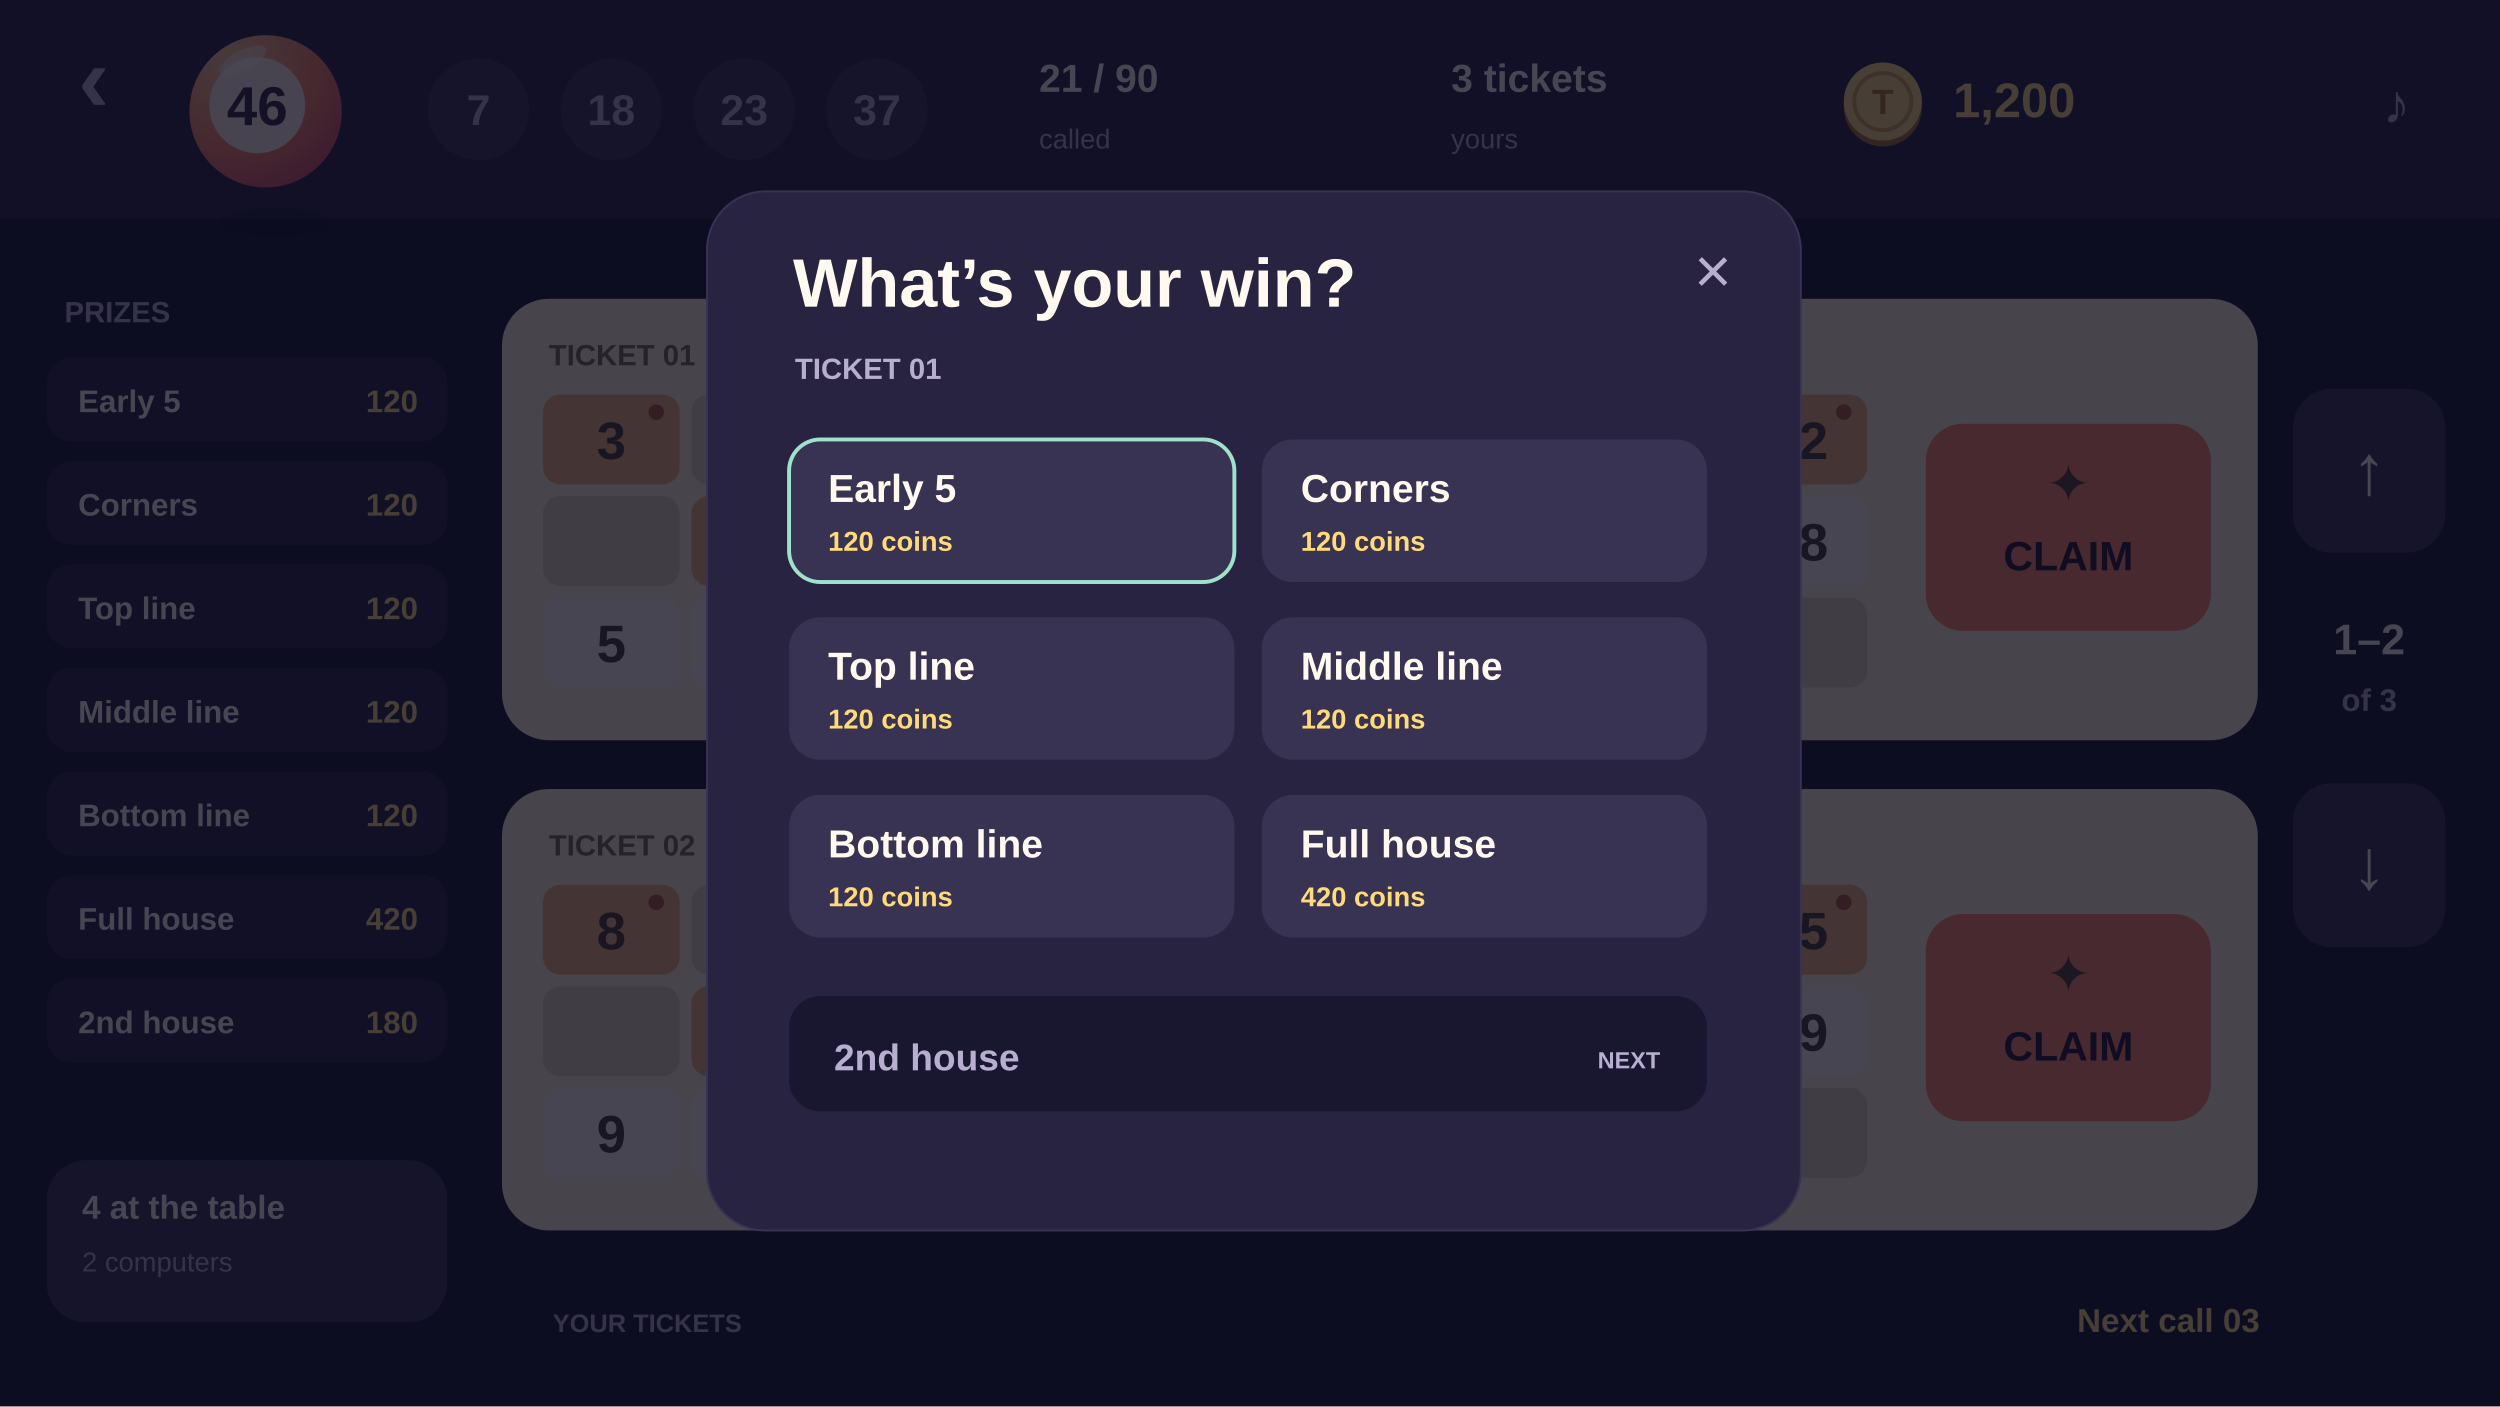
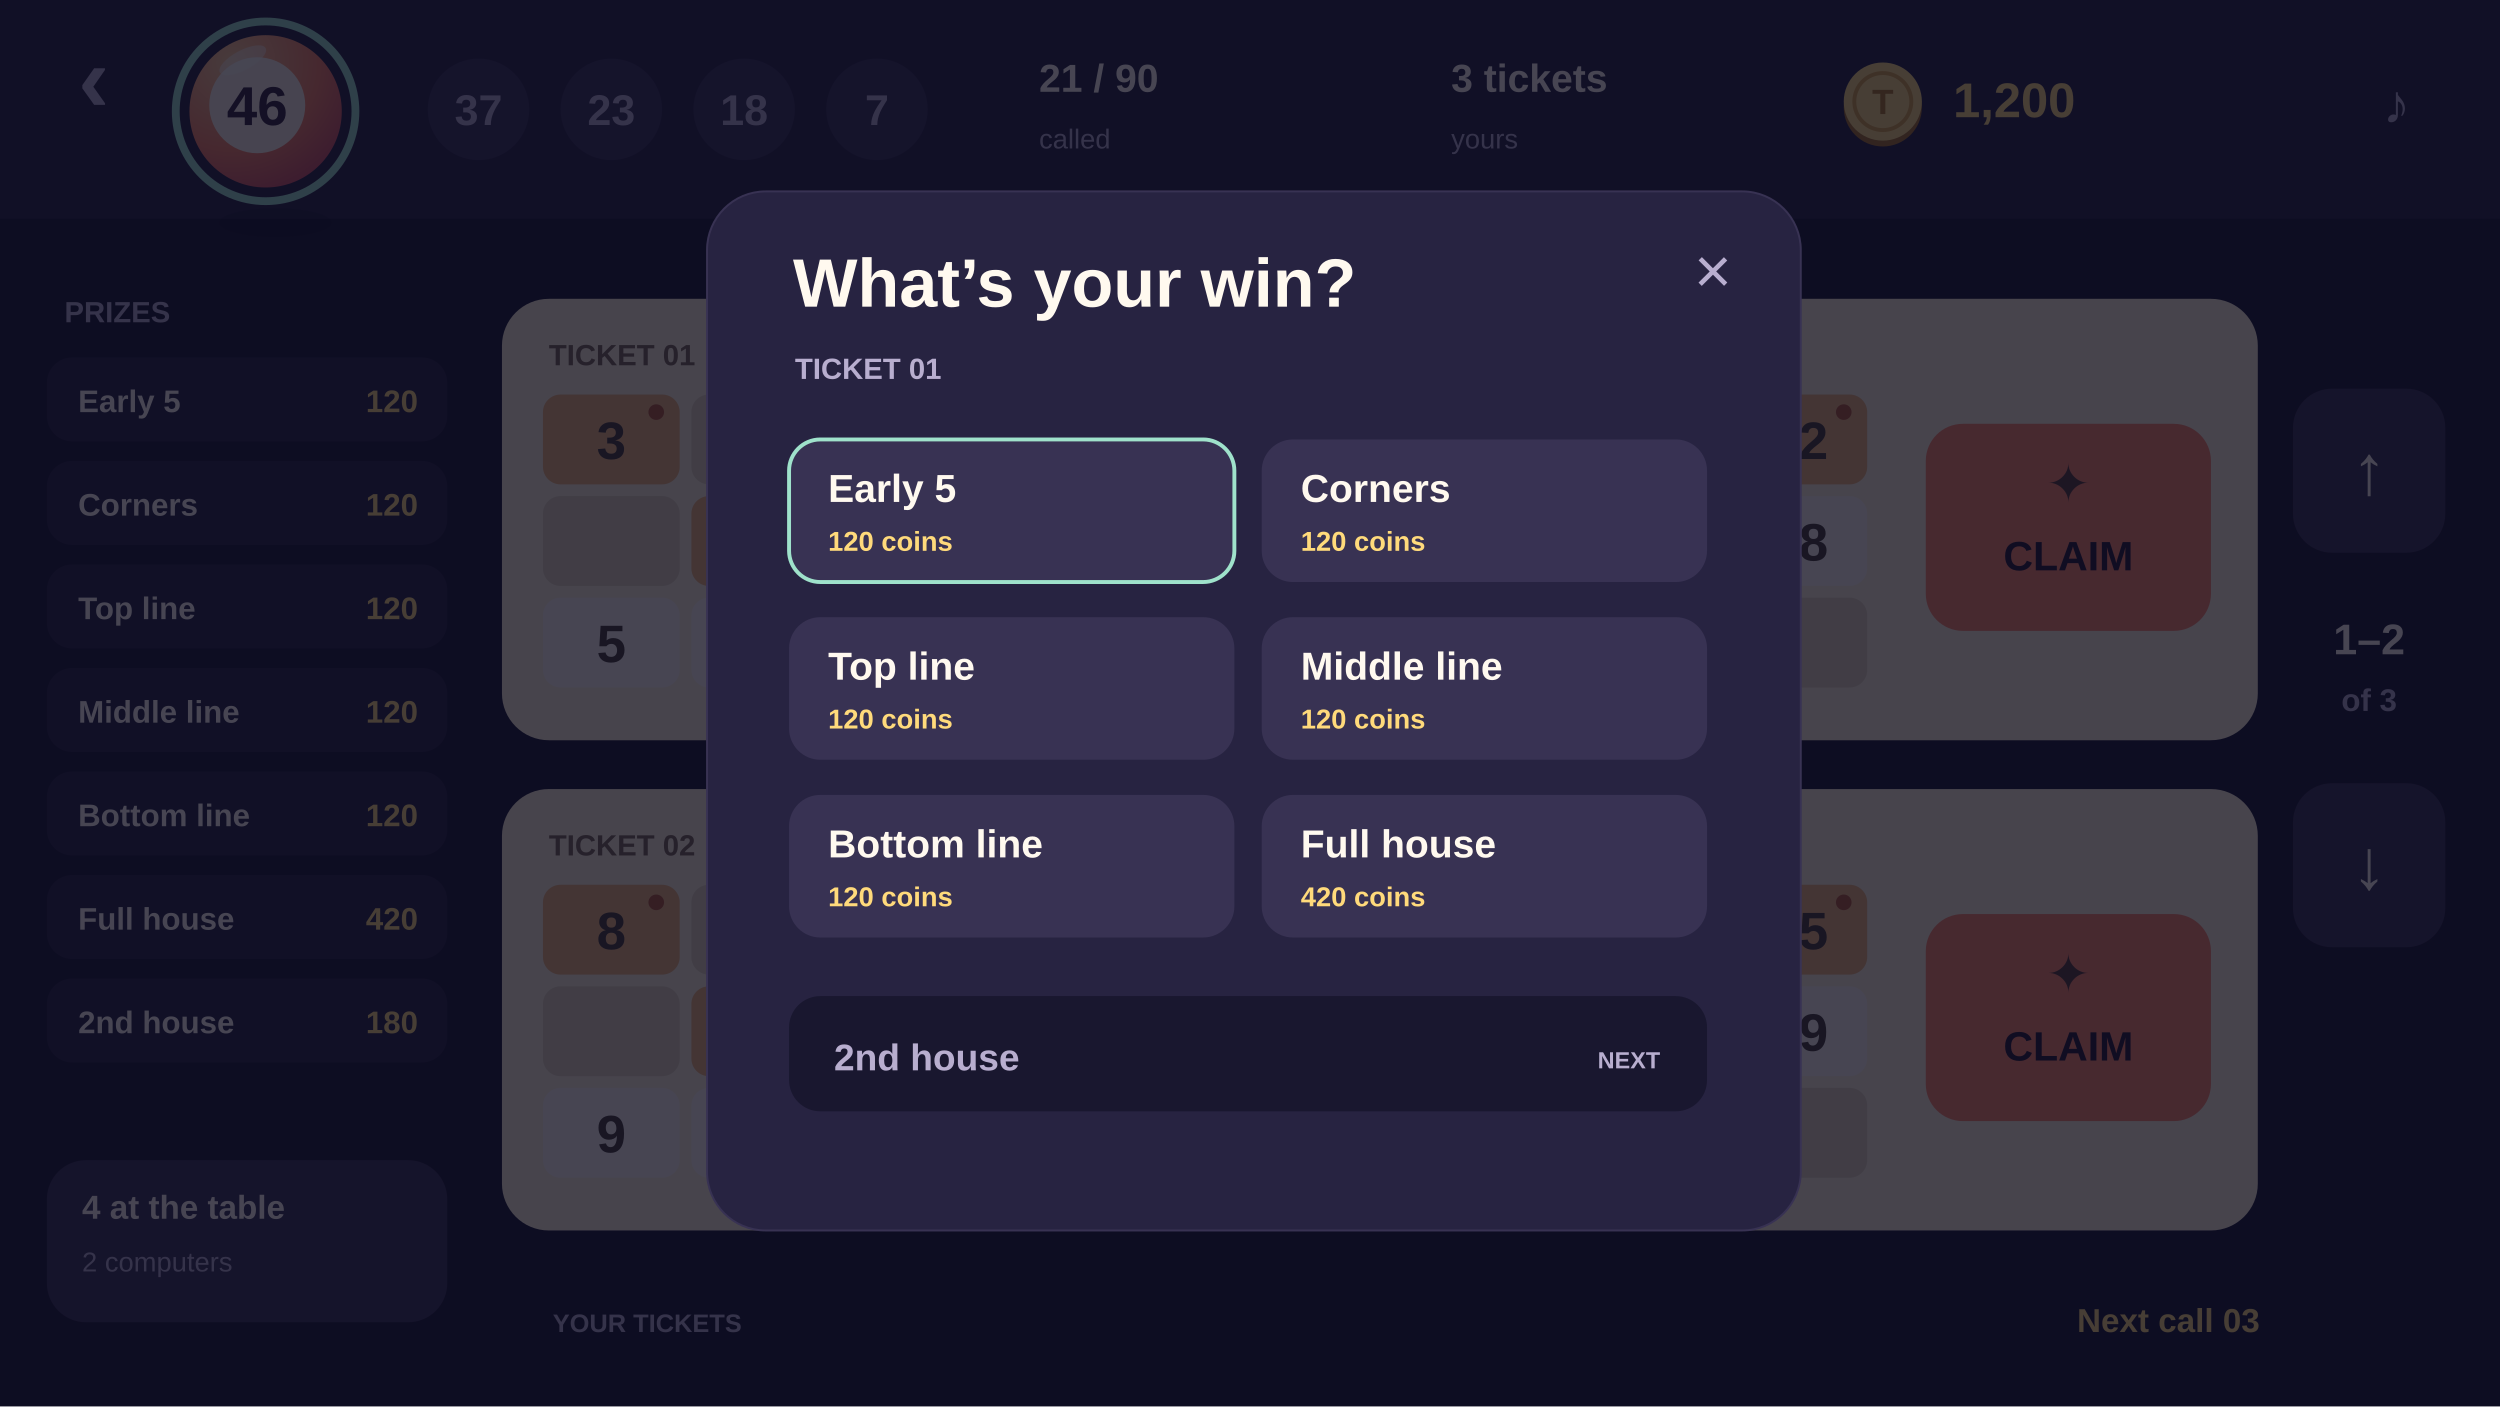
<svg xmlns="http://www.w3.org/2000/svg" width="1280" height="720" viewBox="0 0 1280 720">
  <defs>
    <radialGradient id="coral" cx=".28" cy=".18" r=".95">
      <stop stop-color="#FFCF97" />
      <stop offset=".6" stop-color="#FC8464" />
      <stop offset="1" stop-color="#CD4A63" />
    </radialGradient>
    <radialGradient id="mint" cx=".3" cy=".2" r=".95">
      <stop stop-color="#DCF7BA" />
      <stop offset=".65" stop-color="#89D6BE" />
      <stop offset="1" stop-color="#42A69D" />
    </radialGradient>
    <radialGradient id="gold" cx=".3" cy=".2" r=".95">
      <stop stop-color="#FFF0B3" />
      <stop offset=".65" stop-color="#FFD477" />
      <stop offset="1" stop-color="#DF9952" />
    </radialGradient>
  </defs>
  <rect x="0" y="0" width="1280" height="720" rx="0" fill="#19172F" stroke="none" stroke-width="1" />
  <rect x="0" y="0" width="1280" height="112" rx="0" fill="#272341" stroke="none" stroke-width="1" />
  <g id="Lobby" data-action="lobby" role="button" tabindex="0" aria-label="Lobby">
    <text x="40" y="57" font-family="Arial, sans-serif" font-size="48" font-weight="600" fill="#B8AECF" text-anchor="start">‹</text>
  </g>
-   <g transform="rotate(0 136 57)" class="float-ball">
-     <ellipse cx="141" cy="114" rx="28.86" ry="7.41" fill="#060515" opacity=".18" />
-     <circle cx="136" cy="57" r="39" fill="url(#coral)" />
-     <circle cx="131.71" cy="53.88" r="24.57" fill="#FFF5E6" />
-     <text x="131.71" y="64.02" font-family="Arial, sans-serif" font-size="28" font-weight="900" fill="#34243D" text-anchor="middle">46</text>
-     <ellipse cx="124.3" cy="30.87" rx="13.26" ry="5.07" fill="#FFFFFF" opacity=".45" transform="rotate(-28 124.3 30.87)" />
-   </g>
-   <circle cx="245" cy="56" r="26" fill="#383253" />
-   <text x="245" y="64" font-family="Arial, sans-serif" font-size="22" font-weight="800" fill="#B8AECF" text-anchor="middle">7</text>
-   <circle cx="313" cy="56" r="26" fill="#383253" />
-   <text x="313" y="64" font-family="Arial, sans-serif" font-size="22" font-weight="800" fill="#B8AECF" text-anchor="middle">18</text>
-   <circle cx="381" cy="56" r="26" fill="#383253" />
-   <text x="381" y="64" font-family="Arial, sans-serif" font-size="22" font-weight="800" fill="#B8AECF" text-anchor="middle">23</text>
-   <circle cx="449" cy="56" r="26" fill="#383253" />
-   <text x="449" y="64" font-family="Arial, sans-serif" font-size="22" font-weight="800" fill="#B8AECF" text-anchor="middle">37</text>
+   <g id="live-call">
+     <g transform="rotate(0 136 57)" class="float-ball">
+       <ellipse cx="141" cy="114" rx="28.86" ry="7.41" fill="#060515" opacity=".18" />
+       <circle cx="136" cy="57" r="39" fill="url(#coral)" />
+       <circle cx="131.71" cy="53.88" r="24.57" fill="#FFF5E6" />
+       <text x="131.71" y="64.02" font-family="Arial, sans-serif" font-size="28" font-weight="900" fill="#34243D" text-anchor="middle">46</text>
+       <ellipse cx="124.3" cy="30.87" rx="13.26" ry="5.07" fill="#FFFFFF" opacity=".45" transform="rotate(-28 124.3 30.87)" />
+     </g>
+   </g>
+   <path id="call-ring" d="M 136 11 A 46 46 0 1 1 135.971 11.000" fill="none" stroke="#9FE2CB" stroke-width="4" stroke-linecap="round" />
+   <g id="recent-slot-0">
+     <circle cx="245" cy="56" r="26" fill="#383253" />
+     <text x="245" y="64" font-family="Arial, sans-serif" font-size="22" font-weight="800" fill="#B8AECF" text-anchor="middle" id="recent-0">37</text>
+   </g>
+   <g id="recent-slot-1">
+     <circle cx="313" cy="56" r="26" fill="#383253" />
+     <text x="313" y="64" font-family="Arial, sans-serif" font-size="22" font-weight="800" fill="#B8AECF" text-anchor="middle" id="recent-1">23</text>
+   </g>
+   <g id="recent-slot-2">
+     <circle cx="381" cy="56" r="26" fill="#383253" />
+     <text x="381" y="64" font-family="Arial, sans-serif" font-size="22" font-weight="800" fill="#B8AECF" text-anchor="middle" id="recent-2">18</text>
+   </g>
+   <g id="recent-slot-3">
+     <circle cx="449" cy="56" r="26" fill="#383253" />
+     <text x="449" y="64" font-family="Arial, sans-serif" font-size="22" font-weight="800" fill="#B8AECF" text-anchor="middle" id="recent-3">7</text>
+   </g>
  <text x="532" y="47" font-family="Arial, sans-serif" font-size="20" font-weight="800" fill="#FFF9EF" text-anchor="start">21 / 90</text>
  <text x="532" y="76" font-family="Arial, sans-serif" font-size="14" font-weight="500" fill="#B8AECF" text-anchor="start">called</text>
  <text x="743" y="47" font-family="Arial, sans-serif" font-size="20" font-weight="800" fill="#FFF9EF" text-anchor="start">3 tickets</text>
  <text x="743" y="76" font-family="Arial, sans-serif" font-size="14" font-weight="500" fill="#B8AECF" text-anchor="start">yours</text>
  <circle cx="964" cy="55" r="20" fill="#AA7426" />
  <circle cx="964" cy="52" r="20" fill="#FFDC7C" />
  <circle cx="964" cy="52" r="14.6" fill="none" stroke="#DDA743" stroke-width="2" />
  <text x="964" y="58.4" font-family="Arial, sans-serif" font-size="18" font-weight="900" fill="#B37D24" text-anchor="middle">T</text>
  <text x="1000" y="60" font-family="Arial, sans-serif" font-size="25" font-weight="900" fill="#FFDA7B" text-anchor="start" id="round-pool">1,200</text>
  <g id="Sound" data-action="sound" role="button" tabindex="0" aria-label="Sound">
    <text x="1220" y="63" font-family="Arial, sans-serif" font-size="28" font-weight="600" fill="#B8AECF" text-anchor="start">♪</text>
  </g>
  <text x="33" y="165" font-family="Arial, sans-serif" font-size="15" font-weight="800" fill="#B8AECF" text-anchor="start">PRIZES</text>
  <g id="prize-0">
    <rect x="24" y="183" width="205" height="43" rx="13" fill="#272341" stroke="none" stroke-width="1" />
    <text x="40" y="211" font-family="Arial, sans-serif" font-size="16" font-weight="700" fill="#FFF9EF" text-anchor="start">Early 5</text>
    <text x="214" y="211" font-family="Arial, sans-serif" font-size="16" font-weight="800" fill="#FFDA7B" text-anchor="end">120</text>
  </g>
  <g id="prize-1">
    <rect x="24" y="236" width="205" height="43" rx="13" fill="#272341" stroke="none" stroke-width="1" />
    <text x="40" y="264" font-family="Arial, sans-serif" font-size="16" font-weight="700" fill="#FFF9EF" text-anchor="start">Corners</text>
    <text x="214" y="264" font-family="Arial, sans-serif" font-size="16" font-weight="800" fill="#FFDA7B" text-anchor="end">120</text>
  </g>
  <g id="prize-2">
    <rect x="24" y="289" width="205" height="43" rx="13" fill="#272341" stroke="none" stroke-width="1" />
    <text x="40" y="317" font-family="Arial, sans-serif" font-size="16" font-weight="700" fill="#FFF9EF" text-anchor="start">Top line</text>
    <text x="214" y="317" font-family="Arial, sans-serif" font-size="16" font-weight="800" fill="#FFDA7B" text-anchor="end">120</text>
  </g>
  <g id="prize-3">
    <rect x="24" y="342" width="205" height="43" rx="13" fill="#272341" stroke="none" stroke-width="1" />
    <text x="40" y="370" font-family="Arial, sans-serif" font-size="16" font-weight="700" fill="#FFF9EF" text-anchor="start">Middle line</text>
    <text x="214" y="370" font-family="Arial, sans-serif" font-size="16" font-weight="800" fill="#FFDA7B" text-anchor="end">120</text>
  </g>
  <g id="prize-4">
    <rect x="24" y="395" width="205" height="43" rx="13" fill="#272341" stroke="none" stroke-width="1" />
    <text x="40" y="423" font-family="Arial, sans-serif" font-size="16" font-weight="700" fill="#FFF9EF" text-anchor="start">Bottom line</text>
    <text x="214" y="423" font-family="Arial, sans-serif" font-size="16" font-weight="800" fill="#FFDA7B" text-anchor="end">120</text>
  </g>
  <g id="prize-5">
    <rect x="24" y="448" width="205" height="43" rx="13" fill="#272341" stroke="none" stroke-width="1" />
    <text x="40" y="476" font-family="Arial, sans-serif" font-size="16" font-weight="700" fill="#FFF9EF" text-anchor="start">Full house</text>
    <text x="214" y="476" font-family="Arial, sans-serif" font-size="16" font-weight="800" fill="#FFDA7B" text-anchor="end">420</text>
  </g>
  <g id="prize-6">
    <rect x="24" y="501" width="205" height="43" rx="13" fill="#272341" stroke="none" stroke-width="1" />
    <text x="40" y="529" font-family="Arial, sans-serif" font-size="16" font-weight="700" fill="#FFF9EF" text-anchor="start">2nd house</text>
    <text x="214" y="529" font-family="Arial, sans-serif" font-size="16" font-weight="800" fill="#FFDA7B" text-anchor="end">180</text>
  </g>
  <g id="Players" data-action="players" role="button" tabindex="0" aria-label="Players">
    <rect x="24" y="594" width="205" height="83" rx="20" fill="#383253" stroke="none" stroke-width="1" />
    <text x="42" y="624" font-family="Arial, sans-serif" font-size="17" font-weight="800" fill="#FFF9EF" text-anchor="start">4 at the table</text>
    <text x="42" y="651" font-family="Arial, sans-serif" font-size="14" font-weight="500" fill="#B8AECF" text-anchor="start">2 computers</text>
  </g>
  <g id="ticket-1">
    <rect x="257" y="153" width="899" height="226" rx="24" fill="#FFF3D8" stroke="none" stroke-width="1" />
    <text x="281" y="187" font-family="Arial, sans-serif" font-size="15" font-weight="800" fill="#7C6952" text-anchor="start">TICKET 01</text>
    <g id="Number-3" data-action="dab-3" role="button" tabindex="0" aria-label="Number 3">
      <rect x="278" y="202" width="70" height="46" rx="9" fill="#F2B878" stroke="none" stroke-width="1" />
      <text x="313" y="235" font-family="Arial, sans-serif" font-size="27" font-weight="900" fill="#463B35" text-anchor="middle">3</text>
      <circle cx="336" cy="211" r="4" fill="#B85A35" />
    </g>
    <g id="Blank-0-0-1">
      <rect x="354" y="202" width="70" height="46" rx="9" fill="#E6D9BB" stroke="none" stroke-width="1" />
    </g>
    <g id="Number-22" data-action="dab-22" role="button" tabindex="0" aria-label="Number 22">
      <rect x="430" y="202" width="70" height="46" rx="9" fill="#F2B878" stroke="none" stroke-width="1" />
      <text x="465" y="235" font-family="Arial, sans-serif" font-size="27" font-weight="900" fill="#463B35" text-anchor="middle">22</text>
      <circle cx="488" cy="211" r="4" fill="#B85A35" />
    </g>
    <g id="Blank-0-0-3">
      <rect x="506" y="202" width="70" height="46" rx="9" fill="#E6D9BB" stroke="none" stroke-width="1" />
    </g>
    <g id="Number-44" data-action="dab-44" role="button" tabindex="0" aria-label="Number 44">
      <rect x="582" y="202" width="70" height="46" rx="9" fill="#F2B878" stroke="none" stroke-width="1" />
      <text x="617" y="235" font-family="Arial, sans-serif" font-size="27" font-weight="900" fill="#463B35" text-anchor="middle">44</text>
      <circle cx="640" cy="211" r="4" fill="#B85A35" />
    </g>
    <g id="Blank-0-0-5">
      <rect x="658" y="202" width="70" height="46" rx="9" fill="#E6D9BB" stroke="none" stroke-width="1" />
    </g>
    <g id="Number-61" data-action="dab-61" role="button" tabindex="0" aria-label="Number 61">
      <rect x="734" y="202" width="70" height="46" rx="9" fill="#FFF9EF" stroke="none" stroke-width="1" />
      <text x="769" y="235" font-family="Arial, sans-serif" font-size="27" font-weight="900" fill="#463B35" text-anchor="middle">61</text>
    </g>
    <g id="Blank-0-0-7">
      <rect x="810" y="202" width="70" height="46" rx="9" fill="#E6D9BB" stroke="none" stroke-width="1" />
    </g>
    <g id="Number-82" data-action="dab-82" role="button" tabindex="0" aria-label="Number 82">
      <rect x="886" y="202" width="70" height="46" rx="9" fill="#F2B878" stroke="none" stroke-width="1" />
      <text x="921" y="235" font-family="Arial, sans-serif" font-size="27" font-weight="900" fill="#463B35" text-anchor="middle">82</text>
      <circle cx="944" cy="211" r="4" fill="#B85A35" />
    </g>
    <g id="Blank-0-1-0">
      <rect x="278" y="254" width="70" height="46" rx="9" fill="#E6D9BB" stroke="none" stroke-width="1" />
    </g>
    <g id="Number-12" data-action="dab-12" role="button" tabindex="0" aria-label="Number 12">
      <rect x="354" y="254" width="70" height="46" rx="9" fill="#F2B878" stroke="none" stroke-width="1" />
      <text x="389" y="287" font-family="Arial, sans-serif" font-size="27" font-weight="900" fill="#463B35" text-anchor="middle">12</text>
      <circle cx="412" cy="263" r="4" fill="#B85A35" />
    </g>
    <g id="Blank-0-1-2">
      <rect x="430" y="254" width="70" height="46" rx="9" fill="#E6D9BB" stroke="none" stroke-width="1" />
    </g>
    <g id="Number-31" data-action="dab-31" role="button" tabindex="0" aria-label="Number 31">
      <rect x="506" y="254" width="70" height="46" rx="9" fill="#FFF9EF" stroke="none" stroke-width="1" />
      <text x="541" y="287" font-family="Arial, sans-serif" font-size="27" font-weight="900" fill="#463B35" text-anchor="middle">31</text>
    </g>
    <g id="Number-45" data-action="dab-45" role="button" tabindex="0" aria-label="Number 45">
      <rect x="582" y="254" width="70" height="46" rx="9" fill="#FFF9EF" stroke="none" stroke-width="1" />
      <text x="617" y="287" font-family="Arial, sans-serif" font-size="27" font-weight="900" fill="#463B35" text-anchor="middle">45</text>
    </g>
    <g id="Blank-0-1-5">
      <rect x="658" y="254" width="70" height="46" rx="9" fill="#E6D9BB" stroke="none" stroke-width="1" />
    </g>
    <g id="Blank-0-1-6">
      <rect x="734" y="254" width="70" height="46" rx="9" fill="#E6D9BB" stroke="none" stroke-width="1" />
    </g>
    <g id="Number-72" data-action="dab-72" role="button" tabindex="0" aria-label="Number 72">
      <rect x="810" y="254" width="70" height="46" rx="9" fill="#F2B878" stroke="none" stroke-width="1" />
      <text x="845" y="287" font-family="Arial, sans-serif" font-size="27" font-weight="900" fill="#463B35" text-anchor="middle">72</text>
      <circle cx="868" cy="263" r="4" fill="#B85A35" />
    </g>
    <g id="Number-88" data-action="dab-88" role="button" tabindex="0" aria-label="Number 88">
      <rect x="886" y="254" width="70" height="46" rx="9" fill="#FFF9EF" stroke="none" stroke-width="1" />
      <text x="921" y="287" font-family="Arial, sans-serif" font-size="27" font-weight="900" fill="#463B35" text-anchor="middle">88</text>
    </g>
    <g id="Number-5" data-action="dab-5" role="button" tabindex="0" aria-label="Number 5">
      <rect x="278" y="306" width="70" height="46" rx="9" fill="#FFF9EF" stroke="none" stroke-width="1" />
      <text x="313" y="339" font-family="Arial, sans-serif" font-size="27" font-weight="900" fill="#463B35" text-anchor="middle">5</text>
    </g>
    <g id="Number-17" data-action="dab-17" role="button" tabindex="0" aria-label="Number 17">
      <rect x="354" y="306" width="70" height="46" rx="9" fill="#FFF9EF" stroke="none" stroke-width="1" />
      <text x="389" y="339" font-family="Arial, sans-serif" font-size="27" font-weight="900" fill="#463B35" text-anchor="middle">17</text>
    </g>
    <g id="Number-28" data-action="dab-28" role="button" tabindex="0" aria-label="Number 28">
      <rect x="430" y="306" width="70" height="46" rx="9" fill="#FFF9EF" stroke="none" stroke-width="1" />
      <text x="465" y="339" font-family="Arial, sans-serif" font-size="27" font-weight="900" fill="#463B35" text-anchor="middle">28</text>
    </g>
    <g id="Blank-0-2-3">
      <rect x="506" y="306" width="70" height="46" rx="9" fill="#E6D9BB" stroke="none" stroke-width="1" />
    </g>
    <g id="Blank-0-2-4">
      <rect x="582" y="306" width="70" height="46" rx="9" fill="#E6D9BB" stroke="none" stroke-width="1" />
    </g>
    <g id="Number-57" data-action="dab-57" role="button" tabindex="0" aria-label="Number 57">
      <rect x="658" y="306" width="70" height="46" rx="9" fill="#F2B878" stroke="none" stroke-width="1" />
      <text x="693" y="339" font-family="Arial, sans-serif" font-size="27" font-weight="900" fill="#463B35" text-anchor="middle">57</text>
      <circle cx="716" cy="315" r="4" fill="#B85A35" />
    </g>
    <g id="Number-69" data-action="dab-69" role="button" tabindex="0" aria-label="Number 69">
      <rect x="734" y="306" width="70" height="46" rx="9" fill="#F2B878" stroke="none" stroke-width="1" />
      <text x="769" y="339" font-family="Arial, sans-serif" font-size="27" font-weight="900" fill="#463B35" text-anchor="middle">69</text>
      <circle cx="792" cy="315" r="4" fill="#B85A35" />
    </g>
    <g id="Blank-0-2-7">
      <rect x="810" y="306" width="70" height="46" rx="9" fill="#E6D9BB" stroke="none" stroke-width="1" />
    </g>
    <g id="Blank-0-2-8">
      <rect x="886" y="306" width="70" height="46" rx="9" fill="#E6D9BB" stroke="none" stroke-width="1" />
    </g>
    <g id="Claim-ticket-1" data-action="claim" role="button" tabindex="0" aria-label="Claim ticket 1">
      <rect x="986" y="217" width="146" height="106" rx="19" fill="#FF8665" stroke="none" stroke-width="1" />
      <text x="1059" y="257" font-family="Arial, sans-serif" font-size="27" font-weight="600" fill="#593C34" text-anchor="middle">✦</text>
      <text x="1059" y="292" font-family="Arial, sans-serif" font-size="21" font-weight="900" fill="#24192E" text-anchor="middle">CLAIM</text>
    </g>
  </g>
  <g id="ticket-2">
    <rect x="257" y="404" width="899" height="226" rx="24" fill="#FFF3D8" stroke="none" stroke-width="1" />
    <text x="281" y="438" font-family="Arial, sans-serif" font-size="15" font-weight="800" fill="#7C6952" text-anchor="start">TICKET 02</text>
    <g id="Number-8" data-action="dab-8" role="button" tabindex="0" aria-label="Number 8">
      <rect x="278" y="453" width="70" height="46" rx="9" fill="#F2B878" stroke="none" stroke-width="1" />
      <text x="313" y="486" font-family="Arial, sans-serif" font-size="27" font-weight="900" fill="#463B35" text-anchor="middle">8</text>
      <circle cx="336" cy="462" r="4" fill="#B85A35" />
    </g>
    <g id="Blank-1-0-1">
      <rect x="354" y="453" width="70" height="46" rx="9" fill="#E6D9BB" stroke="none" stroke-width="1" />
    </g>
    <g id="Number-25" data-action="dab-25" role="button" tabindex="0" aria-label="Number 25">
      <rect x="430" y="453" width="70" height="46" rx="9" fill="#F2B878" stroke="none" stroke-width="1" />
      <text x="465" y="486" font-family="Arial, sans-serif" font-size="27" font-weight="900" fill="#463B35" text-anchor="middle">25</text>
      <circle cx="488" cy="462" r="4" fill="#B85A35" />
    </g>
    <g id="Blank-1-0-3">
      <rect x="506" y="453" width="70" height="46" rx="9" fill="#E6D9BB" stroke="none" stroke-width="1" />
    </g>
    <g id="Number-40" data-action="dab-40" role="button" tabindex="0" aria-label="Number 40">
      <rect x="582" y="453" width="70" height="46" rx="9" fill="#F2B878" stroke="none" stroke-width="1" />
      <text x="617" y="486" font-family="Arial, sans-serif" font-size="27" font-weight="900" fill="#463B35" text-anchor="middle">40</text>
      <circle cx="640" cy="462" r="4" fill="#B85A35" />
    </g>
    <g id="Blank-1-0-5">
      <rect x="658" y="453" width="70" height="46" rx="9" fill="#E6D9BB" stroke="none" stroke-width="1" />
    </g>
    <g id="Number-62" data-action="dab-62" role="button" tabindex="0" aria-label="Number 62">
      <rect x="734" y="453" width="70" height="46" rx="9" fill="#F2B878" stroke="none" stroke-width="1" />
      <text x="769" y="486" font-family="Arial, sans-serif" font-size="27" font-weight="900" fill="#463B35" text-anchor="middle">62</text>
      <circle cx="792" cy="462" r="4" fill="#B85A35" />
    </g>
    <g id="Blank-1-0-7">
      <rect x="810" y="453" width="70" height="46" rx="9" fill="#E6D9BB" stroke="none" stroke-width="1" />
    </g>
    <g id="Number-85" data-action="dab-85" role="button" tabindex="0" aria-label="Number 85">
      <rect x="886" y="453" width="70" height="46" rx="9" fill="#F2B878" stroke="none" stroke-width="1" />
      <text x="921" y="486" font-family="Arial, sans-serif" font-size="27" font-weight="900" fill="#463B35" text-anchor="middle">85</text>
      <circle cx="944" cy="462" r="4" fill="#B85A35" />
    </g>
    <g id="Blank-1-1-0">
      <rect x="278" y="505" width="70" height="46" rx="9" fill="#E6D9BB" stroke="none" stroke-width="1" />
    </g>
    <g id="Number-13" data-action="dab-13" role="button" tabindex="0" aria-label="Number 13">
      <rect x="354" y="505" width="70" height="46" rx="9" fill="#F2B878" stroke="none" stroke-width="1" />
      <text x="389" y="538" font-family="Arial, sans-serif" font-size="27" font-weight="900" fill="#463B35" text-anchor="middle">13</text>
      <circle cx="412" cy="514" r="4" fill="#B85A35" />
    </g>
    <g id="Blank-1-1-2">
      <rect x="430" y="505" width="70" height="46" rx="9" fill="#E6D9BB" stroke="none" stroke-width="1" />
    </g>
    <g id="Number-36" data-action="dab-36" role="button" tabindex="0" aria-label="Number 36">
      <rect x="506" y="505" width="70" height="46" rx="9" fill="#FFF9EF" stroke="none" stroke-width="1" />
      <text x="541" y="538" font-family="Arial, sans-serif" font-size="27" font-weight="900" fill="#463B35" text-anchor="middle">36</text>
    </g>
    <g id="Number-46" data-action="dab-46" role="button" tabindex="0" aria-label="Number 46">
      <rect x="582" y="505" width="70" height="46" rx="9" fill="#FFF9EF" stroke="none" stroke-width="1" />
      <text x="617" y="538" font-family="Arial, sans-serif" font-size="27" font-weight="900" fill="#463B35" text-anchor="middle">46</text>
    </g>
    <g id="Blank-1-1-5">
      <rect x="658" y="505" width="70" height="46" rx="9" fill="#E6D9BB" stroke="none" stroke-width="1" />
    </g>
    <g id="Blank-1-1-6">
      <rect x="734" y="505" width="70" height="46" rx="9" fill="#E6D9BB" stroke="none" stroke-width="1" />
    </g>
    <g id="Number-74" data-action="dab-74" role="button" tabindex="0" aria-label="Number 74">
      <rect x="810" y="505" width="70" height="46" rx="9" fill="#F2B878" stroke="none" stroke-width="1" />
      <text x="845" y="538" font-family="Arial, sans-serif" font-size="27" font-weight="900" fill="#463B35" text-anchor="middle">74</text>
      <circle cx="868" cy="514" r="4" fill="#B85A35" />
    </g>
    <g id="Number-89" data-action="dab-89" role="button" tabindex="0" aria-label="Number 89">
      <rect x="886" y="505" width="70" height="46" rx="9" fill="#FFF9EF" stroke="none" stroke-width="1" />
      <text x="921" y="538" font-family="Arial, sans-serif" font-size="27" font-weight="900" fill="#463B35" text-anchor="middle">89</text>
    </g>
    <g id="Number-9" data-action="dab-9" role="button" tabindex="0" aria-label="Number 9">
      <rect x="278" y="557" width="70" height="46" rx="9" fill="#FFF9EF" stroke="none" stroke-width="1" />
      <text x="313" y="590" font-family="Arial, sans-serif" font-size="27" font-weight="900" fill="#463B35" text-anchor="middle">9</text>
    </g>
    <g id="Number-19" data-action="dab-19" role="button" tabindex="0" aria-label="Number 19">
      <rect x="354" y="557" width="70" height="46" rx="9" fill="#FFF9EF" stroke="none" stroke-width="1" />
      <text x="389" y="590" font-family="Arial, sans-serif" font-size="27" font-weight="900" fill="#463B35" text-anchor="middle">19</text>
    </g>
    <g id="Number-29" data-action="dab-29" role="button" tabindex="0" aria-label="Number 29">
      <rect x="430" y="557" width="70" height="46" rx="9" fill="#FFF9EF" stroke="none" stroke-width="1" />
      <text x="465" y="590" font-family="Arial, sans-serif" font-size="27" font-weight="900" fill="#463B35" text-anchor="middle">29</text>
    </g>
    <g id="Blank-1-2-3">
      <rect x="506" y="557" width="70" height="46" rx="9" fill="#E6D9BB" stroke="none" stroke-width="1" />
    </g>
    <g id="Blank-1-2-4">
      <rect x="582" y="557" width="70" height="46" rx="9" fill="#E6D9BB" stroke="none" stroke-width="1" />
    </g>
    <g id="Number-58" data-action="dab-58" role="button" tabindex="0" aria-label="Number 58">
      <rect x="658" y="557" width="70" height="46" rx="9" fill="#F2B878" stroke="none" stroke-width="1" />
      <text x="693" y="590" font-family="Arial, sans-serif" font-size="27" font-weight="900" fill="#463B35" text-anchor="middle">58</text>
      <circle cx="716" cy="566" r="4" fill="#B85A35" />
    </g>
    <g id="Number-67" data-action="dab-67" role="button" tabindex="0" aria-label="Number 67">
      <rect x="734" y="557" width="70" height="46" rx="9" fill="#FFF9EF" stroke="none" stroke-width="1" />
      <text x="769" y="590" font-family="Arial, sans-serif" font-size="27" font-weight="900" fill="#463B35" text-anchor="middle">67</text>
    </g>
    <g id="Blank-1-2-7">
      <rect x="810" y="557" width="70" height="46" rx="9" fill="#E6D9BB" stroke="none" stroke-width="1" />
    </g>
    <g id="Blank-1-2-8">
      <rect x="886" y="557" width="70" height="46" rx="9" fill="#E6D9BB" stroke="none" stroke-width="1" />
    </g>
    <g id="Claim-ticket-2" data-action="claim" role="button" tabindex="0" aria-label="Claim ticket 2">
      <rect x="986" y="468" width="146" height="106" rx="19" fill="#FF8665" stroke="none" stroke-width="1" />
      <text x="1059" y="508" font-family="Arial, sans-serif" font-size="27" font-weight="600" fill="#593C34" text-anchor="middle">✦</text>
      <text x="1059" y="543" font-family="Arial, sans-serif" font-size="21" font-weight="900" fill="#24192E" text-anchor="middle">CLAIM</text>
    </g>
  </g>
  <g id="Previous-tickets" data-action="page-up" role="button" tabindex="0" aria-label="Previous tickets">
    <rect x="1174" y="199" width="78" height="84" rx="20" fill="#383253" stroke="none" stroke-width="1" />
    <text x="1213" y="253" font-family="Arial, sans-serif" font-size="36" font-weight="600" fill="#FFF9EF" text-anchor="middle">↑</text>
  </g>
  <text x="1213" y="335" font-family="Arial, sans-serif" font-size="22" font-weight="800" fill="#FFF9EF" text-anchor="middle" id="page-range">1–2</text>
  <text x="1213" y="364" font-family="Arial, sans-serif" font-size="16" font-weight="600" fill="#B8AECF" text-anchor="middle" id="page-total">of 3</text>
  <g id="Next-tickets" data-action="page-down" role="button" tabindex="0" aria-label="Next tickets">
    <rect x="1174" y="401" width="78" height="84" rx="20" fill="#383253" stroke="none" stroke-width="1" />
    <text x="1213" y="455" font-family="Arial, sans-serif" font-size="36" font-weight="600" fill="#FFF9EF" text-anchor="middle">↓</text>
  </g>
  <text x="283" y="682" font-family="Arial, sans-serif" font-size="13" font-weight="700" fill="#B8AECF" text-anchor="start">YOUR TICKETS</text>
  <text x="1157" y="682" font-family="Arial, sans-serif" font-size="17" font-weight="700" fill="#FFDA7B" text-anchor="end">Next call  03</text>
  <rect x="0" y="0" width="1280" height="720" rx="0" fill="#0A091D" stroke="none" stroke-width="1" opacity=".75" />
  <rect x="362" y="98" width="560" height="532" rx="30" fill="#272341" stroke="#383253" stroke-width="1" />
  <text x="406" y="157" font-family="Arial, sans-serif" font-size="35" font-weight="900" fill="#FFF9EF" text-anchor="start">What’s your win?</text>
  <text x="407" y="194" font-family="Arial, sans-serif" font-size="15" font-weight="700" fill="#B8AECF" text-anchor="start" id="claim-ticket-label">TICKET 01</text>
  <g id="Close-claim" data-action="game" role="button" tabindex="0" aria-label="Close claim">
    <text x="877" y="150" font-family="Arial, sans-serif" font-size="33" font-weight="500" fill="#B8AECF" text-anchor="middle">×</text>
  </g>
  <g id="Claim-Early-5" data-action="claim-win" role="button" tabindex="0" aria-label="Claim Early 5">
    <rect x="404" y="225" width="228" height="73" rx="16" fill="#383253" stroke="#9FE2CB" stroke-width="2" />
    <text x="424" y="257" font-family="Arial, sans-serif" font-size="20" font-weight="800" fill="#FFF9EF" text-anchor="start">Early 5</text>
    <text x="424" y="282" font-family="Arial, sans-serif" font-size="14" font-weight="600" fill="#FFDA7B" text-anchor="start">120 coins</text>
  </g>
  <g id="Claim-Corners" data-action="claim-win" role="button" tabindex="0" aria-label="Claim Corners">
    <rect x="646" y="225" width="228" height="73" rx="16" fill="#383253" stroke="none" stroke-width="2" />
    <text x="666" y="257" font-family="Arial, sans-serif" font-size="20" font-weight="800" fill="#FFF9EF" text-anchor="start">Corners</text>
    <text x="666" y="282" font-family="Arial, sans-serif" font-size="14" font-weight="600" fill="#FFDA7B" text-anchor="start">120 coins</text>
  </g>
  <g id="Claim-Top-line" data-action="claim-win" role="button" tabindex="0" aria-label="Claim Top line">
    <rect x="404" y="316" width="228" height="73" rx="16" fill="#383253" stroke="none" stroke-width="2" />
    <text x="424" y="348" font-family="Arial, sans-serif" font-size="20" font-weight="800" fill="#FFF9EF" text-anchor="start">Top line</text>
    <text x="424" y="373" font-family="Arial, sans-serif" font-size="14" font-weight="600" fill="#FFDA7B" text-anchor="start">120 coins</text>
  </g>
  <g id="Claim-Middle-line" data-action="claim-win" role="button" tabindex="0" aria-label="Claim Middle line">
    <rect x="646" y="316" width="228" height="73" rx="16" fill="#383253" stroke="none" stroke-width="2" />
    <text x="666" y="348" font-family="Arial, sans-serif" font-size="20" font-weight="800" fill="#FFF9EF" text-anchor="start">Middle line</text>
    <text x="666" y="373" font-family="Arial, sans-serif" font-size="14" font-weight="600" fill="#FFDA7B" text-anchor="start">120 coins</text>
  </g>
  <g id="Claim-Bottom-line" data-action="claim-win" role="button" tabindex="0" aria-label="Claim Bottom line">
    <rect x="404" y="407" width="228" height="73" rx="16" fill="#383253" stroke="none" stroke-width="2" />
    <text x="424" y="439" font-family="Arial, sans-serif" font-size="20" font-weight="800" fill="#FFF9EF" text-anchor="start">Bottom line</text>
    <text x="424" y="464" font-family="Arial, sans-serif" font-size="14" font-weight="600" fill="#FFDA7B" text-anchor="start">120 coins</text>
  </g>
  <g id="Claim-Full-house" data-action="claim-win" role="button" tabindex="0" aria-label="Claim Full house">
    <rect x="646" y="407" width="228" height="73" rx="16" fill="#383253" stroke="none" stroke-width="2" />
    <text x="666" y="439" font-family="Arial, sans-serif" font-size="20" font-weight="800" fill="#FFF9EF" text-anchor="start">Full house</text>
    <text x="666" y="464" font-family="Arial, sans-serif" font-size="14" font-weight="600" fill="#FFDA7B" text-anchor="start">420 coins</text>
  </g>
  <g id="next-house">
    <rect x="404" y="510" width="470" height="59" rx="16" fill="#19172F" stroke="none" stroke-width="1" />
    <text x="427" y="548" font-family="Arial, sans-serif" font-size="19" font-weight="700" fill="#B8AECF" text-anchor="start">2nd house</text>
    <text x="850" y="547" font-family="Arial, sans-serif" font-size="12" font-weight="700" fill="#B8AECF" text-anchor="end">NEXT</text>
  </g>
</svg>
